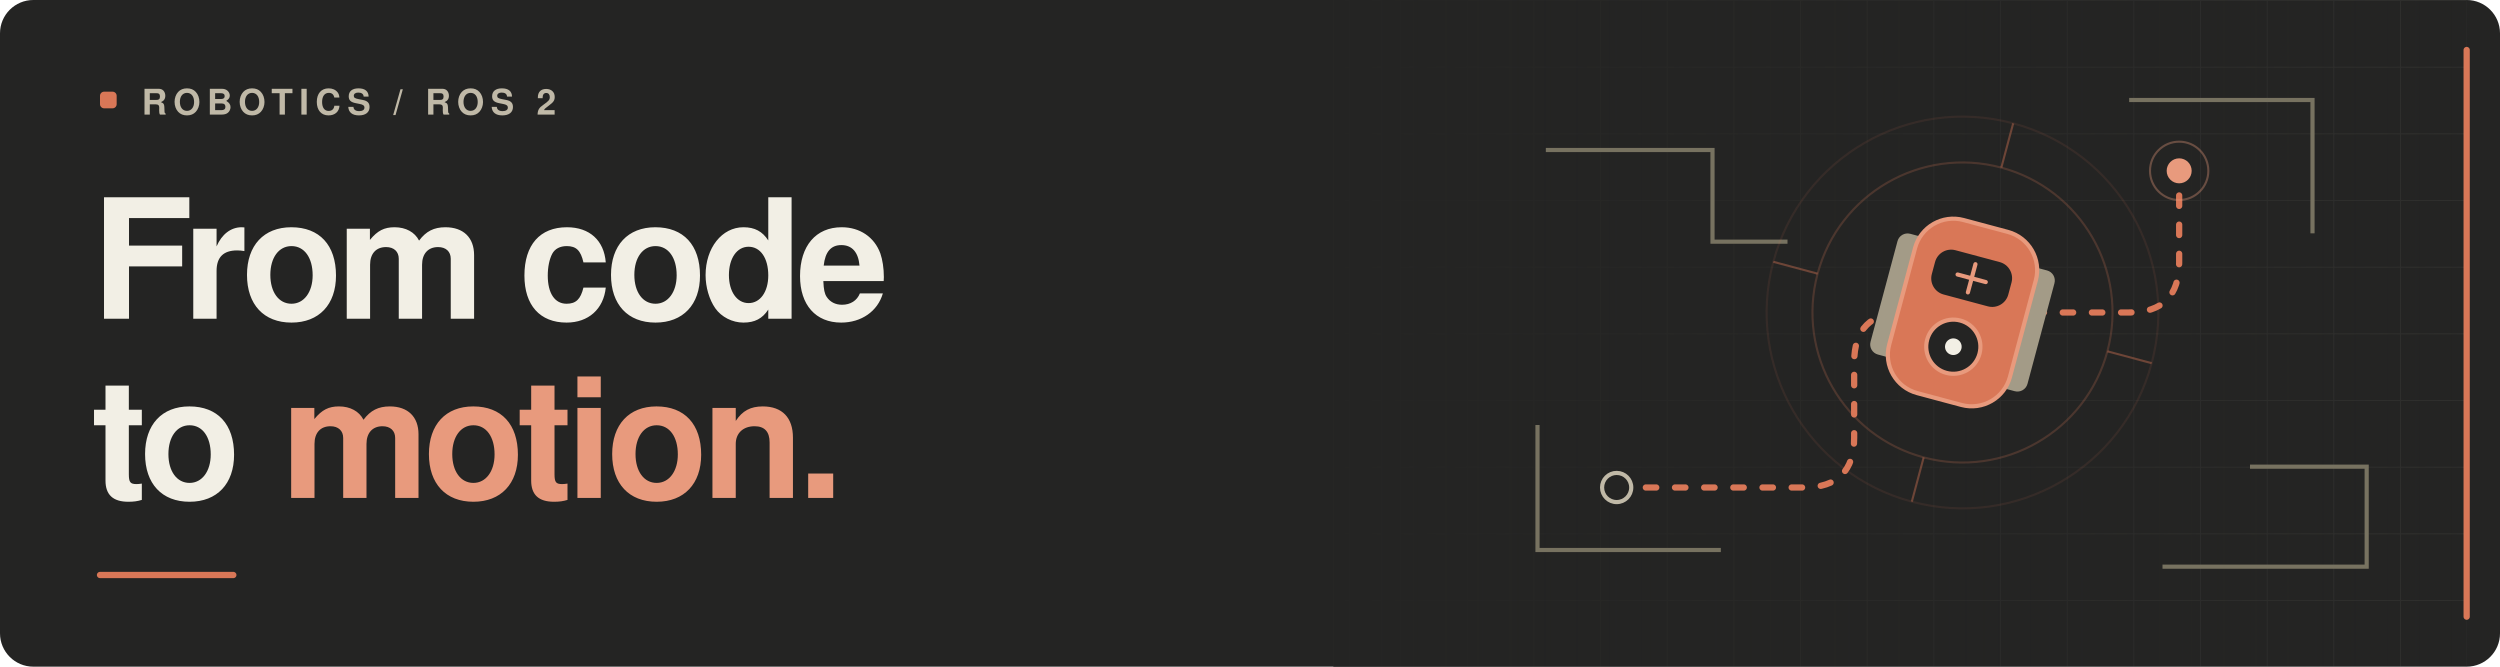
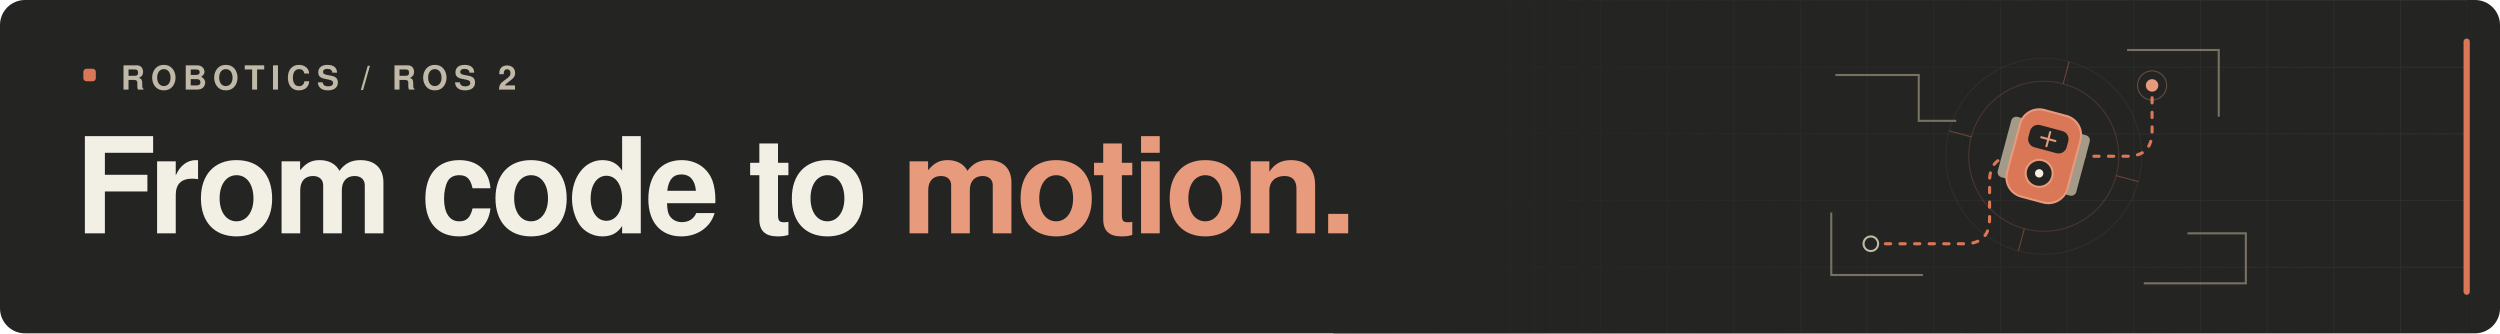
- <svg xmlns="http://www.w3.org/2000/svg" width="1200" height="320" viewBox="0 0 1200 320" fill="none" role="img" aria-labelledby="title desc">
+ <svg xmlns="http://www.w3.org/2000/svg" width="1200" height="160" viewBox="0 0 1200 160" fill="none" role="img" aria-labelledby="title desc">
  <defs>
    <pattern id="grid" width="32" height="32" patternUnits="userSpaceOnUse">
      <path d="M32 0H0V32" stroke="#F2EFE5" stroke-opacity=".055" />
    </pattern>
    <linearGradient id="fade" x1="640" y1="160" x2="1200" y2="160" gradientUnits="userSpaceOnUse">
      <stop stop-color="#242423" />
      <stop offset="1" stop-color="#242423" stop-opacity="0" />
    </linearGradient>
  </defs>
-   <rect width="1200" height="320" rx="16" fill="#242423" />
-   <rect x="640" width="544" height="320" fill="url(#grid)" />
-   <rect x="640" width="544" height="320" fill="url(#fade)" />
+   <rect width="1200" height="160" rx="12" fill="#242423" />
+   <rect x="640" width="544" height="160" fill="url(#grid)" />
+   <rect x="640" width="544" height="160" fill="url(#fade)" />
  <g font-family="-apple-system, BlinkMacSystemFont, 'Segoe UI', Helvetica, Arial, sans-serif">
-     <rect x="48" y="44" width="8" height="8" rx="2" fill="#D97757" />
-     <text x="68" y="55" fill="#C0B9A7" font-size="17" font-weight="600" letter-spacing="3">ROBOTICS / ROS 2</text>
-     <text x="44" y="153" fill="#F2EFE5" font-size="80" font-weight="700" letter-spacing="-3">From code</text>
-     <text x="44" y="239" fill="#F2EFE5" font-size="80" font-weight="700" letter-spacing="-3">to <tspan fill="#E89A7D">motion.</tspan>
+     <rect x="40" y="33" width="6" height="6" rx="1.5" fill="#D97757" />
+     <text x="58" y="43" fill="#C0B9A7" font-size="16" font-weight="600" letter-spacing="3">ROBOTICS / ROS 2</text>
+     <text x="36" y="112" fill="#F2EFE5" font-size="64" font-weight="700" letter-spacing="-2">From code to <tspan fill="#E89A7D">motion.</tspan>
    </text>
-     <path d="M48 276H112" stroke="#D97757" stroke-width="3" stroke-linecap="round" />
  </g>
-   <g stroke="#777260" stroke-width="2">
-     <path d="M742 72H822V116H858" />
-     <path d="M1022 48H1110V112" />
-     <path d="M1080 224H1136V272H1038" />
-     <path d="M738 204V264H826" />
+   <g transform="translate(510 0) scale(.5)">
+     <g stroke="#777260" stroke-width="2">
+       <path d="M742 72H822V116H858" />
+       <path d="M1022 48H1110V112" />
+       <path d="M1080 224H1136V272H1038" />
+       <path d="M738 204V264H826" />
+     </g>
+     <path d="M776 234H866Q890 234 890 210V174Q890 150 914 150H1022Q1046 150 1046 126V82" stroke="#D97757" stroke-width="3" stroke-linecap="round" stroke-dasharray="5 9" />
+     <circle cx="776" cy="234" r="7" fill="#242423" stroke="#C0B9A7" stroke-width="2" />
+     <circle cx="1046" cy="82" r="14" stroke="#E89A7D" stroke-opacity=".35" />
+     <circle cx="1046" cy="82" r="6" fill="#E89A7D" />
+     <g transform="translate(942 150) rotate(15)">
+       <circle r="94" stroke="#D97757" stroke-opacity=".1" />
+       <circle r="72" stroke="#D97757" stroke-opacity=".22" />
+       <path d="M0-72V-94M72 0H94M0 72V94M-72 0H-94" stroke="#D97757" stroke-opacity=".4" />
+       <rect x="-39" y="-30" width="14" height="60" rx="5" fill="#A39B87" />
+       <rect x="25" y="-30" width="14" height="60" rx="5" fill="#A39B87" />
+       <rect x="-30" y="-43" width="60" height="86" rx="19" fill="#D97757" stroke="#E89A7D" stroke-width="2" />
+       <rect x="-19" y="-28" width="38" height="22" rx="8" fill="#242423" />
+       <circle cy="17" r="13" fill="#242423" stroke="#E89A7D" stroke-width="2" />
+       <circle cy="17" r="4" fill="#F2EFE5" />
+       <path d="M-7-17H7M0-24V-10" stroke="#E89A7D" stroke-width="2" stroke-linecap="round" />
+     </g>
  </g>
-   <path d="M776 234H866Q890 234 890 210V174Q890 150 914 150H1022Q1046 150 1046 126V82" stroke="#D97757" stroke-width="3" stroke-linecap="round" stroke-dasharray="5 9" />
-   <circle cx="776" cy="234" r="7" fill="#242423" stroke="#C0B9A7" stroke-width="2" />
-   <circle cx="1046" cy="82" r="14" stroke="#E89A7D" stroke-opacity=".35" />
-   <circle cx="1046" cy="82" r="6" fill="#E89A7D" />
-   <g transform="translate(942 150) rotate(15)">
-     <circle r="94" stroke="#D97757" stroke-opacity=".1" />
-     <circle r="72" stroke="#D97757" stroke-opacity=".22" />
-     <path d="M0-72V-94M72 0H94M0 72V94M-72 0H-94" stroke="#D97757" stroke-opacity=".4" />
-     <rect x="-39" y="-30" width="14" height="60" rx="5" fill="#A39B87" />
-     <rect x="25" y="-30" width="14" height="60" rx="5" fill="#A39B87" />
-     <rect x="-30" y="-43" width="60" height="86" rx="19" fill="#D97757" stroke="#E89A7D" stroke-width="2" />
-     <rect x="-19" y="-28" width="38" height="22" rx="8" fill="#242423" />
-     <circle cy="17" r="13" fill="#242423" stroke="#E89A7D" stroke-width="2" />
-     <circle cy="17" r="4" fill="#F2EFE5" />
-     <path d="M-7-17H7M0-24V-10" stroke="#E89A7D" stroke-width="2" stroke-linecap="round" />
-   </g>
-   <path d="M1184 24V296" stroke="#D97757" stroke-width="3" stroke-linecap="round" />
+   <path d="M1184 20V140" stroke="#D97757" stroke-width="3" stroke-linecap="round" />
</svg>
